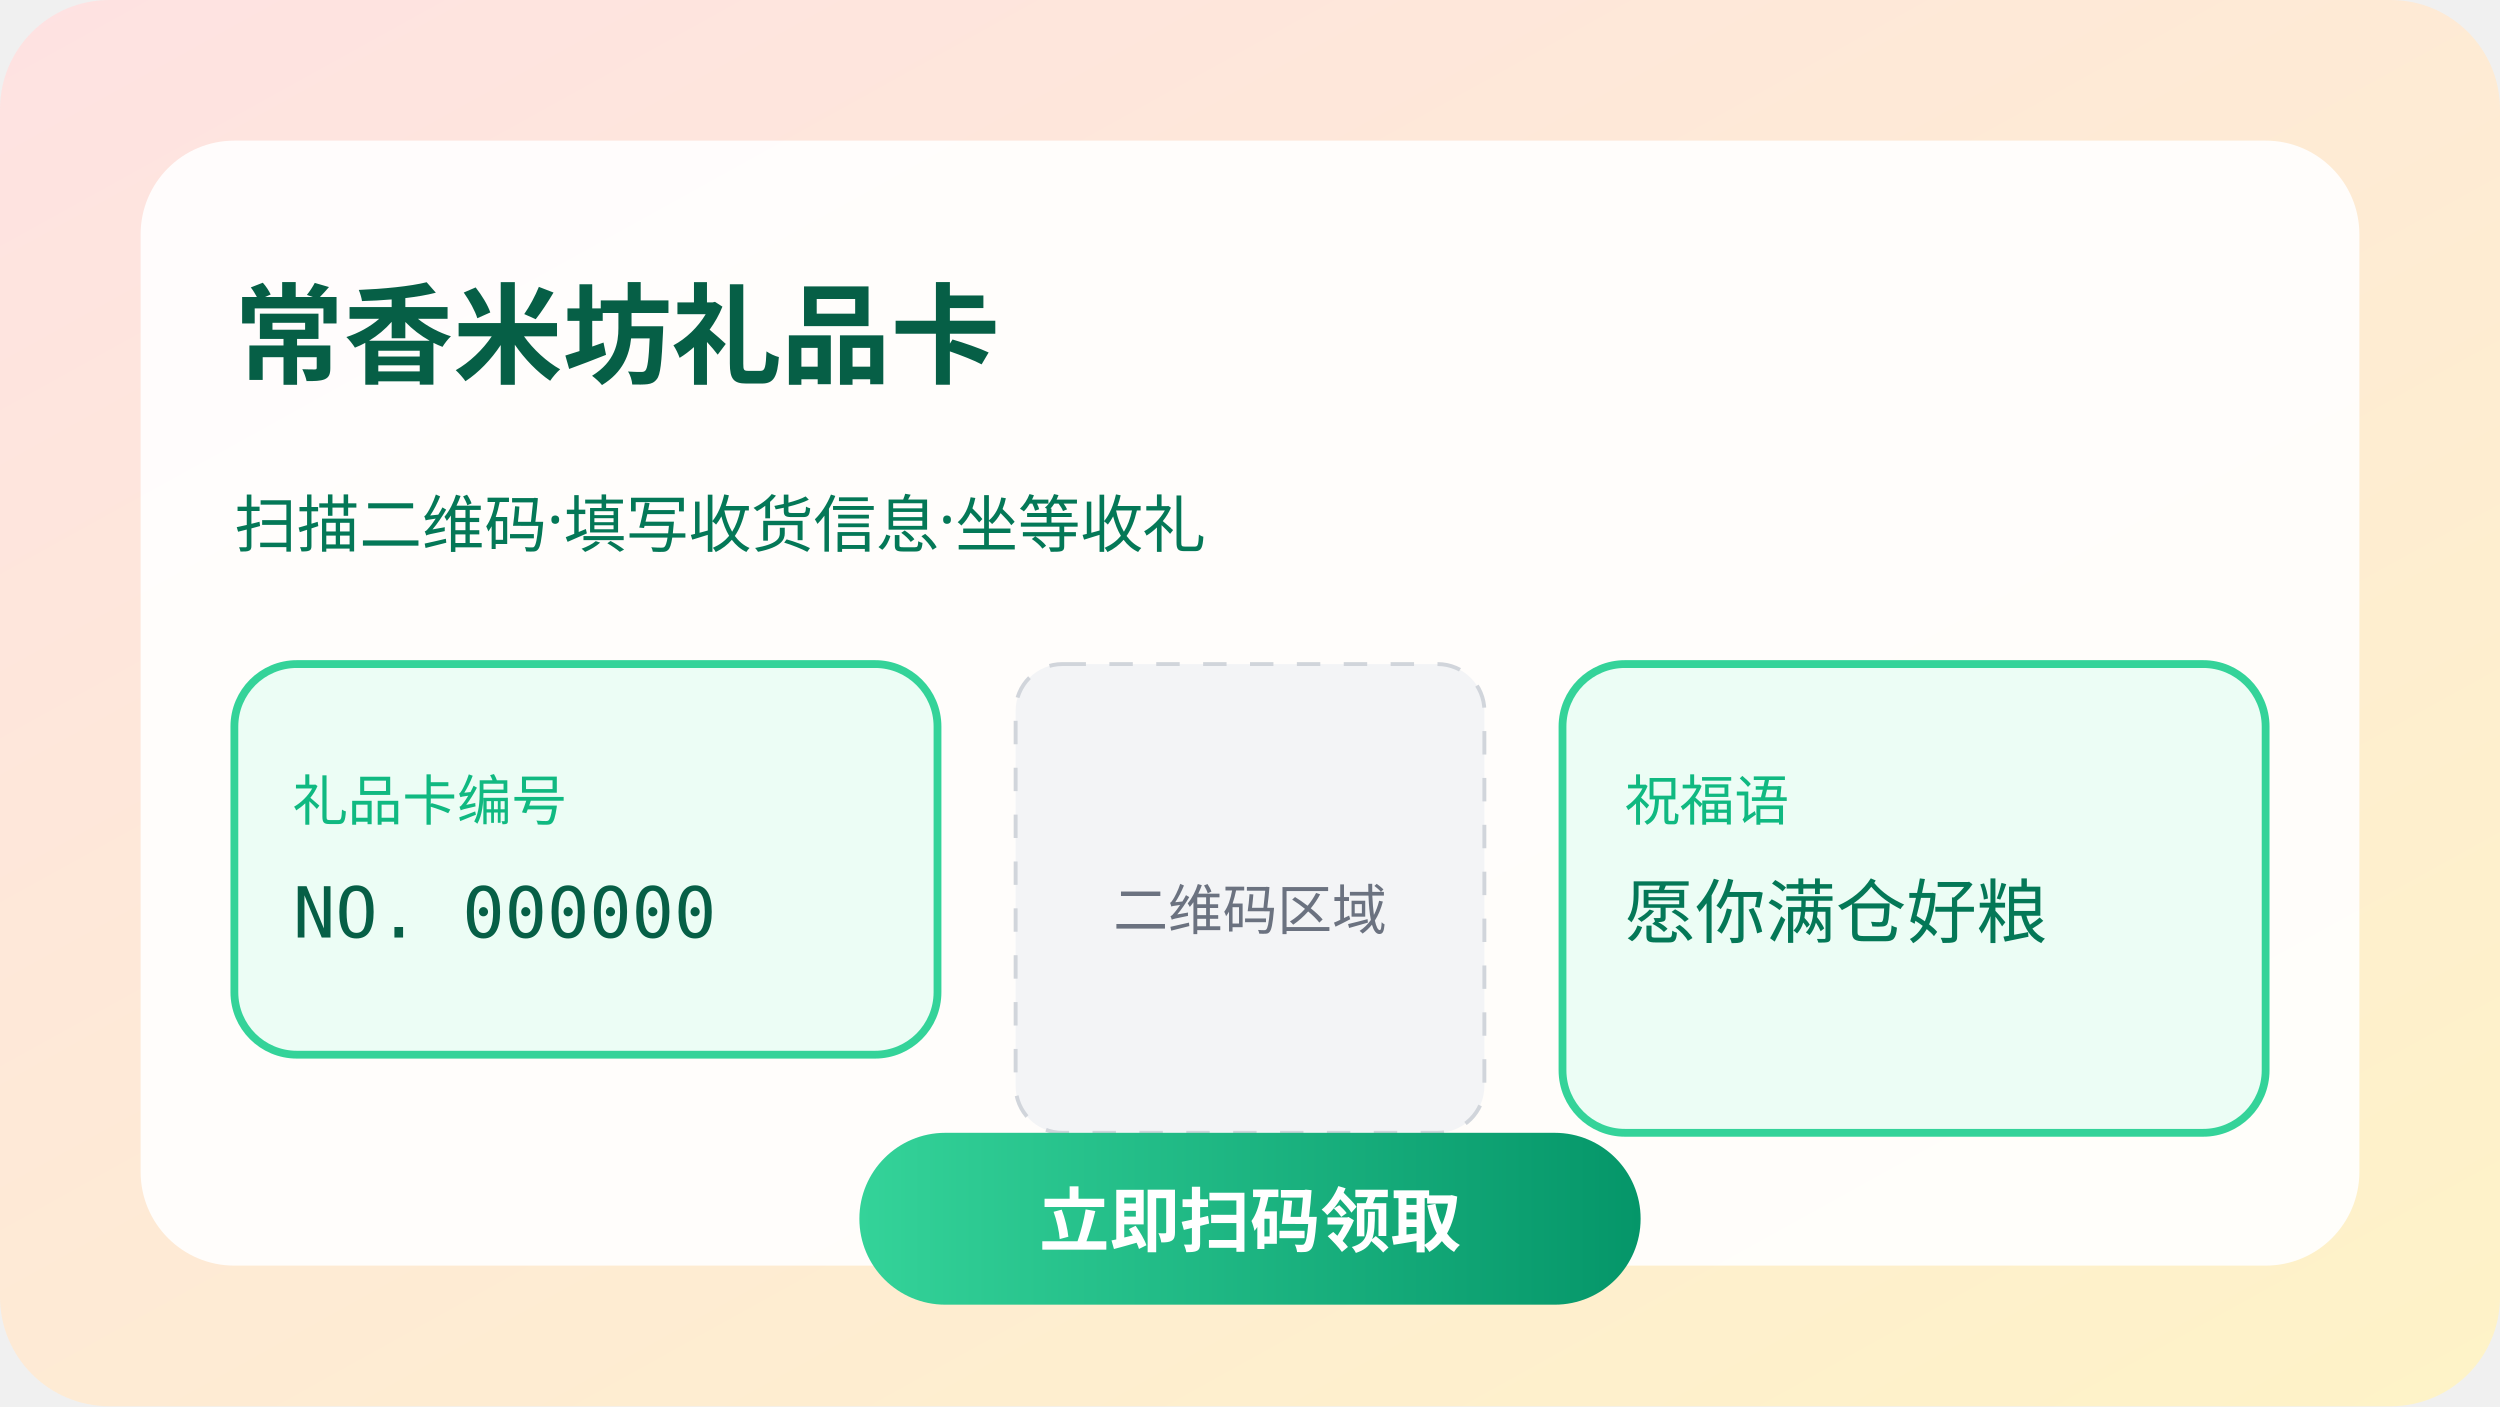
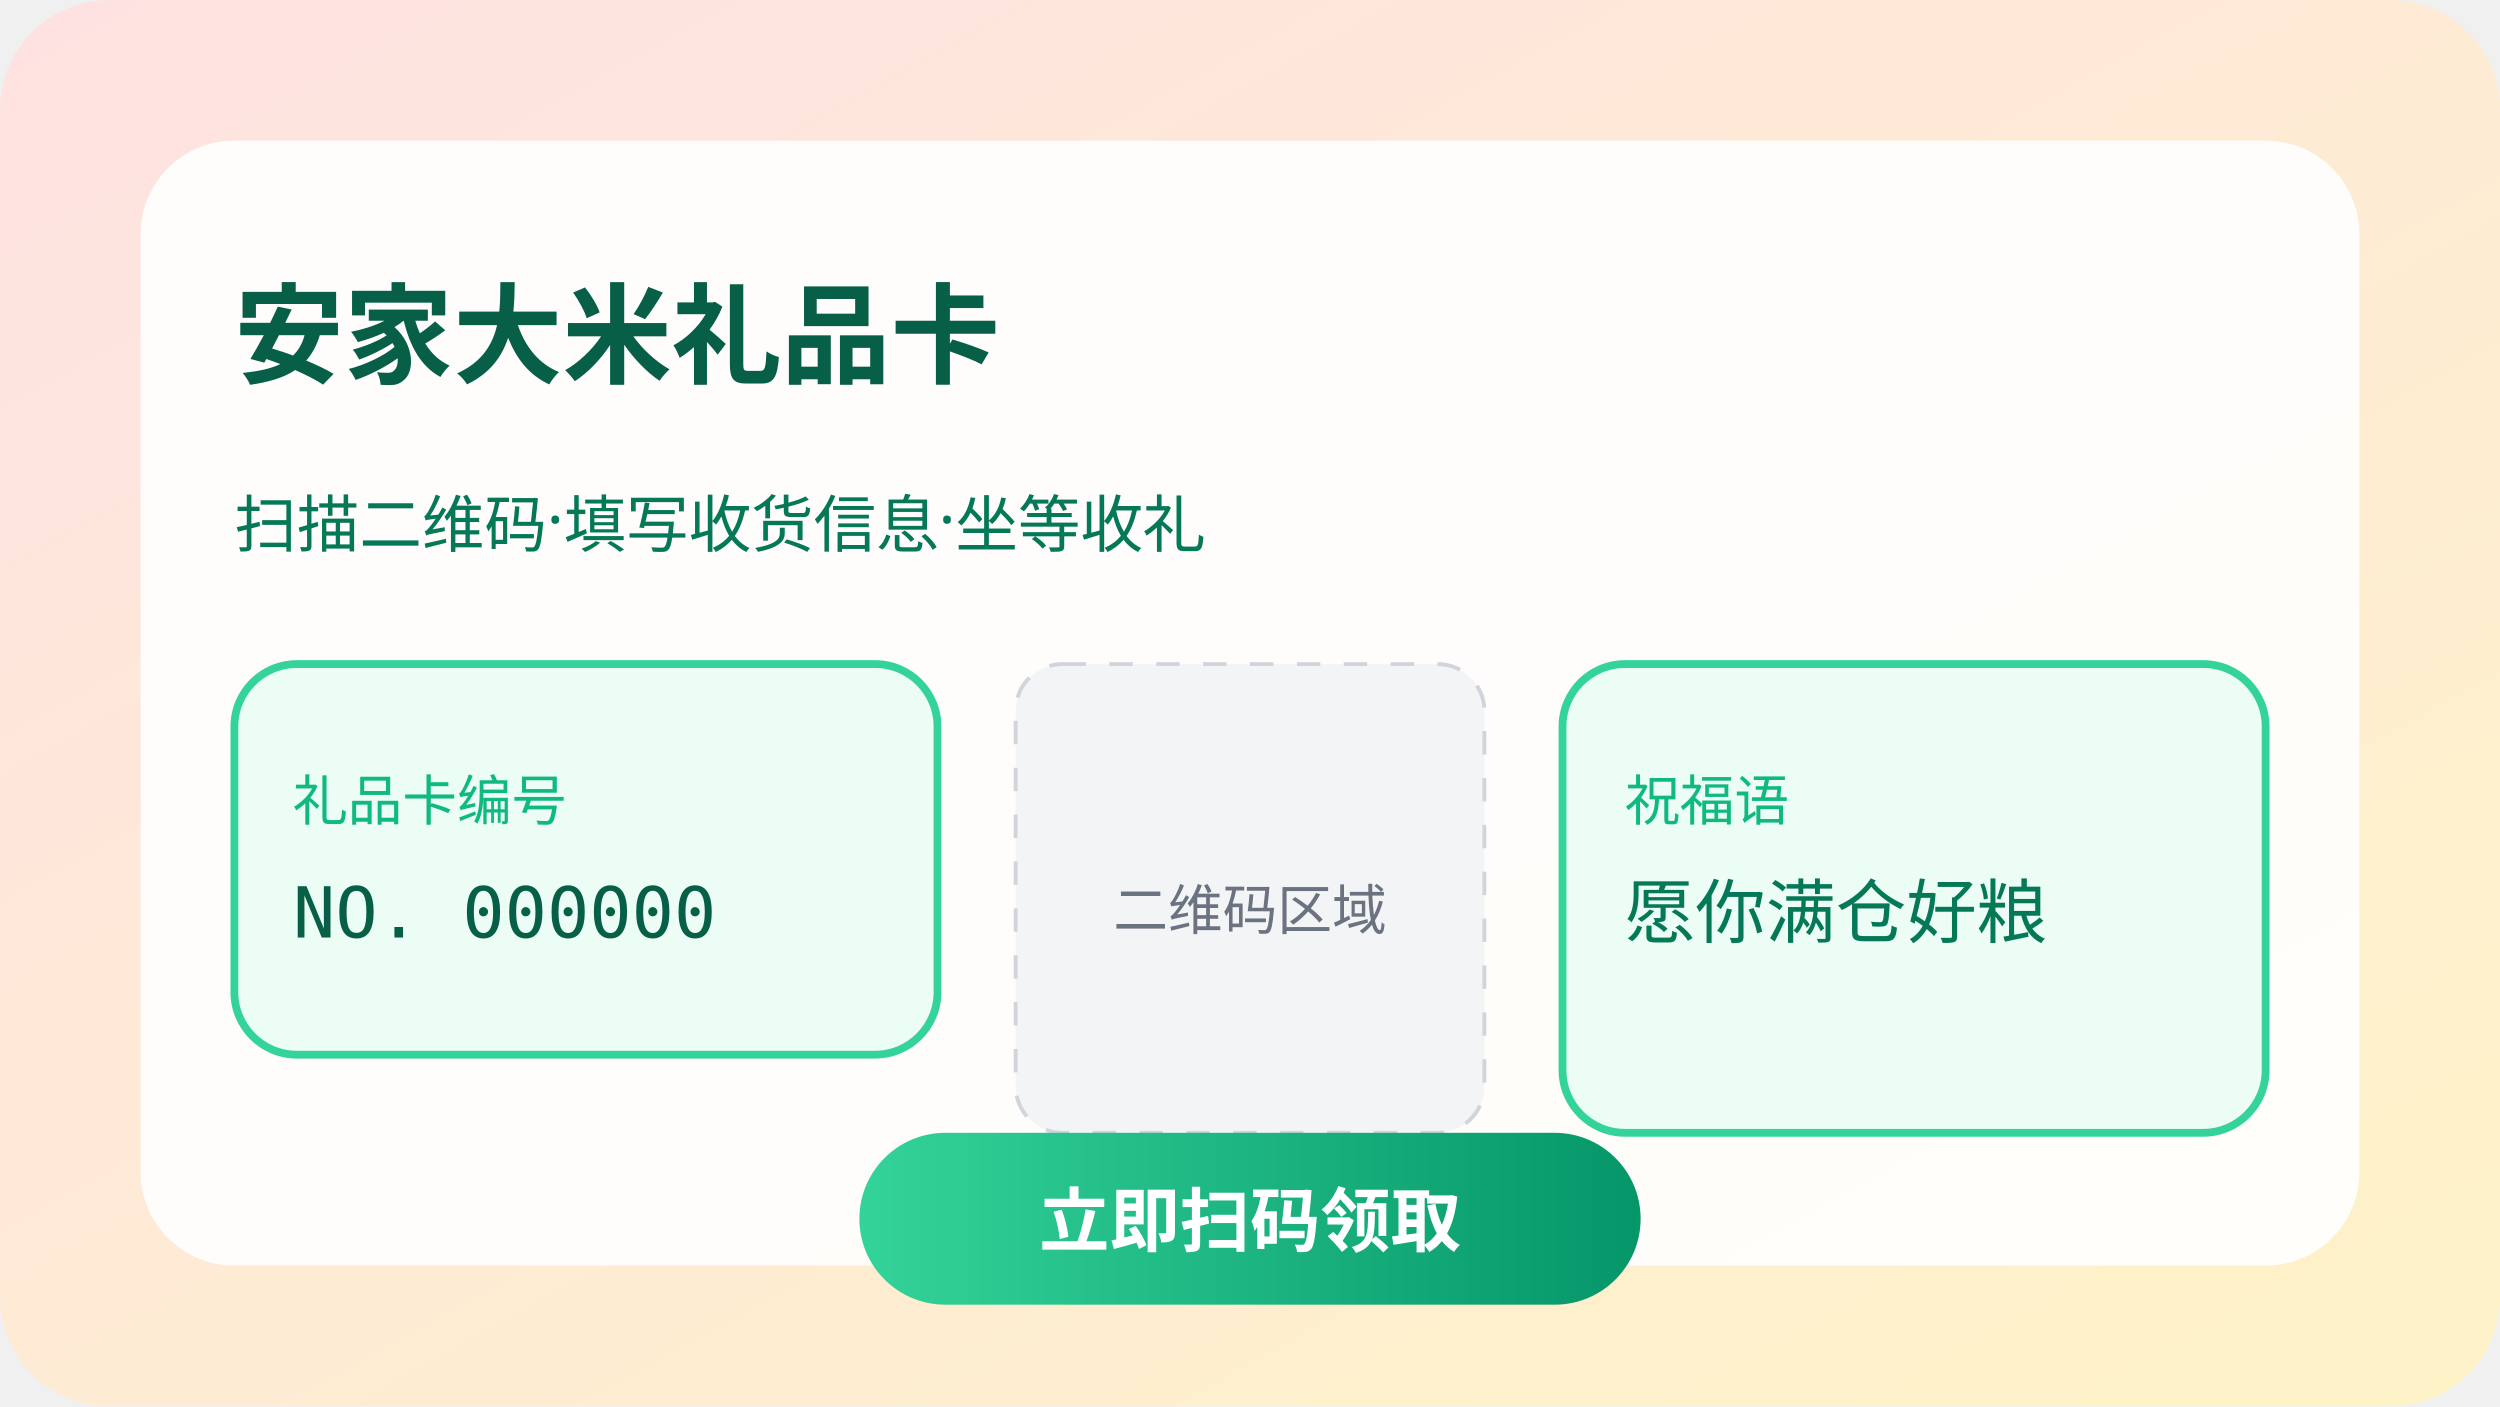
<svg xmlns="http://www.w3.org/2000/svg" width="640" height="360" viewBox="0 0 640 360">
  <defs>
    <linearGradient id="bg" x1="0%" y1="0%" x2="100%" y2="100%">
      <stop offset="0%" stop-color="#FEE2E2" />
      <stop offset="100%" stop-color="#FEF3C7" />
    </linearGradient>
    <linearGradient id="btn" x1="0%" y1="0%" x2="100%" y2="0%">
      <stop offset="0%" stop-color="#34D399" />
      <stop offset="100%" stop-color="#059669" />
    </linearGradient>
  </defs>
  <rect width="640" height="360" rx="28" fill="url(#bg)" />
  <rect x="36" y="36" width="568" height="288" rx="24" fill="#FFFFFF" opacity="0.9" />
-   <text x="60" y="96" font-family="'Segoe UI', 'Microsoft YaHei', sans-serif" font-size="28" fill="#065F46" font-weight="600">常香米坊礼品卡</text>
+   <text x="60" y="96" font-family="'Segoe UI', 'Microsoft YaHei', sans-serif" font-size="28" fill="#065F46" font-weight="600">安家大米礼品卡</text>
  <text x="60" y="140" font-family="'Segoe UI', 'Microsoft YaHei', sans-serif" font-size="16" fill="#047857">扫描二维码·填写收货信息·坐等收礼</text>
  <rect x="60" y="170" width="180" height="100" rx="16" fill="#ECFDF5" stroke="#34D399" stroke-width="2" />
  <text x="75" y="210" font-family="'Segoe UI', 'Microsoft YaHei', sans-serif" font-size="14" fill="#10B981">礼品卡编号</text>
  <text x="75" y="240" font-family="'Fira Code', 'Consolas', monospace" font-size="18" fill="#065F46">NO. 000000</text>
  <rect x="260" y="170" width="120" height="120" rx="12" fill="#F3F4F6" stroke="#D1D5DB" stroke-dasharray="6 6" />
  <text x="320" y="238" text-anchor="middle" font-family="'Segoe UI', 'Microsoft YaHei', sans-serif" font-size="14" fill="#6B7280">二维码区域</text>
  <rect x="400" y="170" width="180" height="120" rx="16" fill="#ECFDF5" stroke="#34D399" stroke-width="2" />
  <text x="416" y="210" font-family="'Segoe UI', 'Microsoft YaHei', sans-serif" font-size="14" fill="#10B981">祝福语</text>
  <text x="416" y="240" font-family="'Segoe UI', 'Microsoft YaHei', sans-serif" font-size="18" fill="#047857">愿你满仓好粮</text>
  <rect x="220" y="290" width="200" height="44" rx="22" fill="url(#btn)" />
  <text x="320" y="319" text-anchor="middle" font-family="'Segoe UI', 'Microsoft YaHei', sans-serif" font-size="18" fill="#FFFFFF" font-weight="600">立即扫码领取</text>
</svg>
